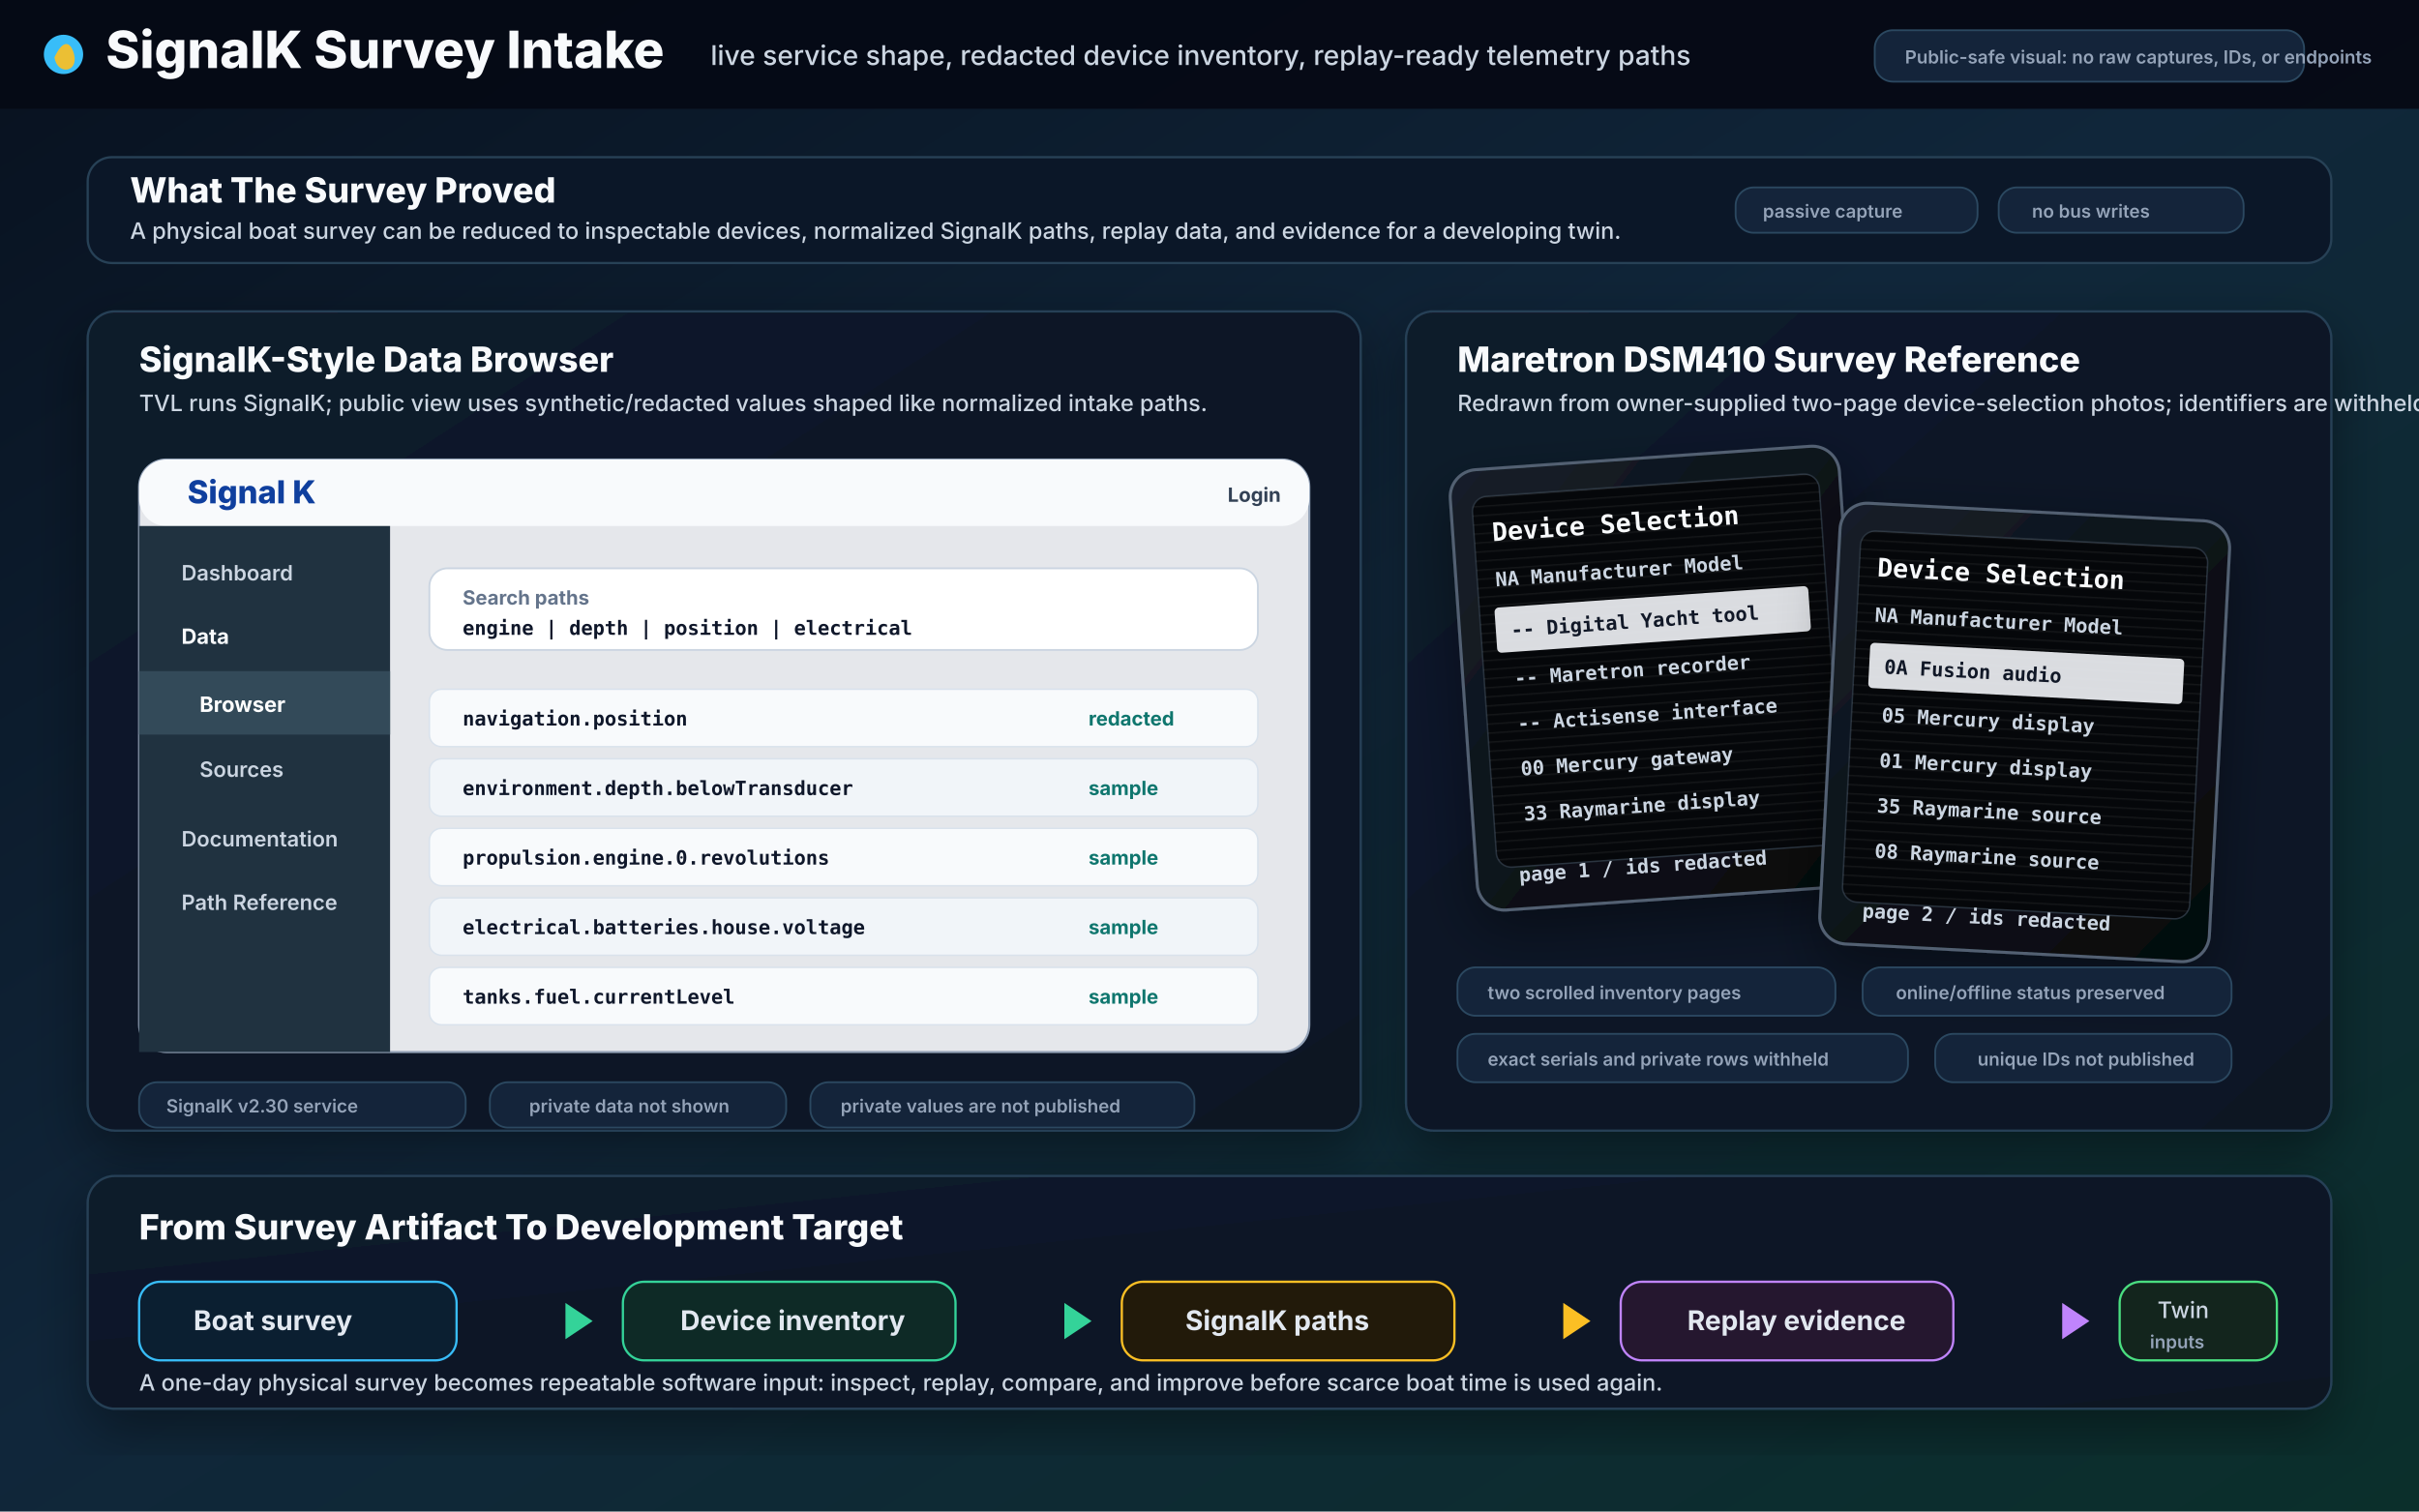
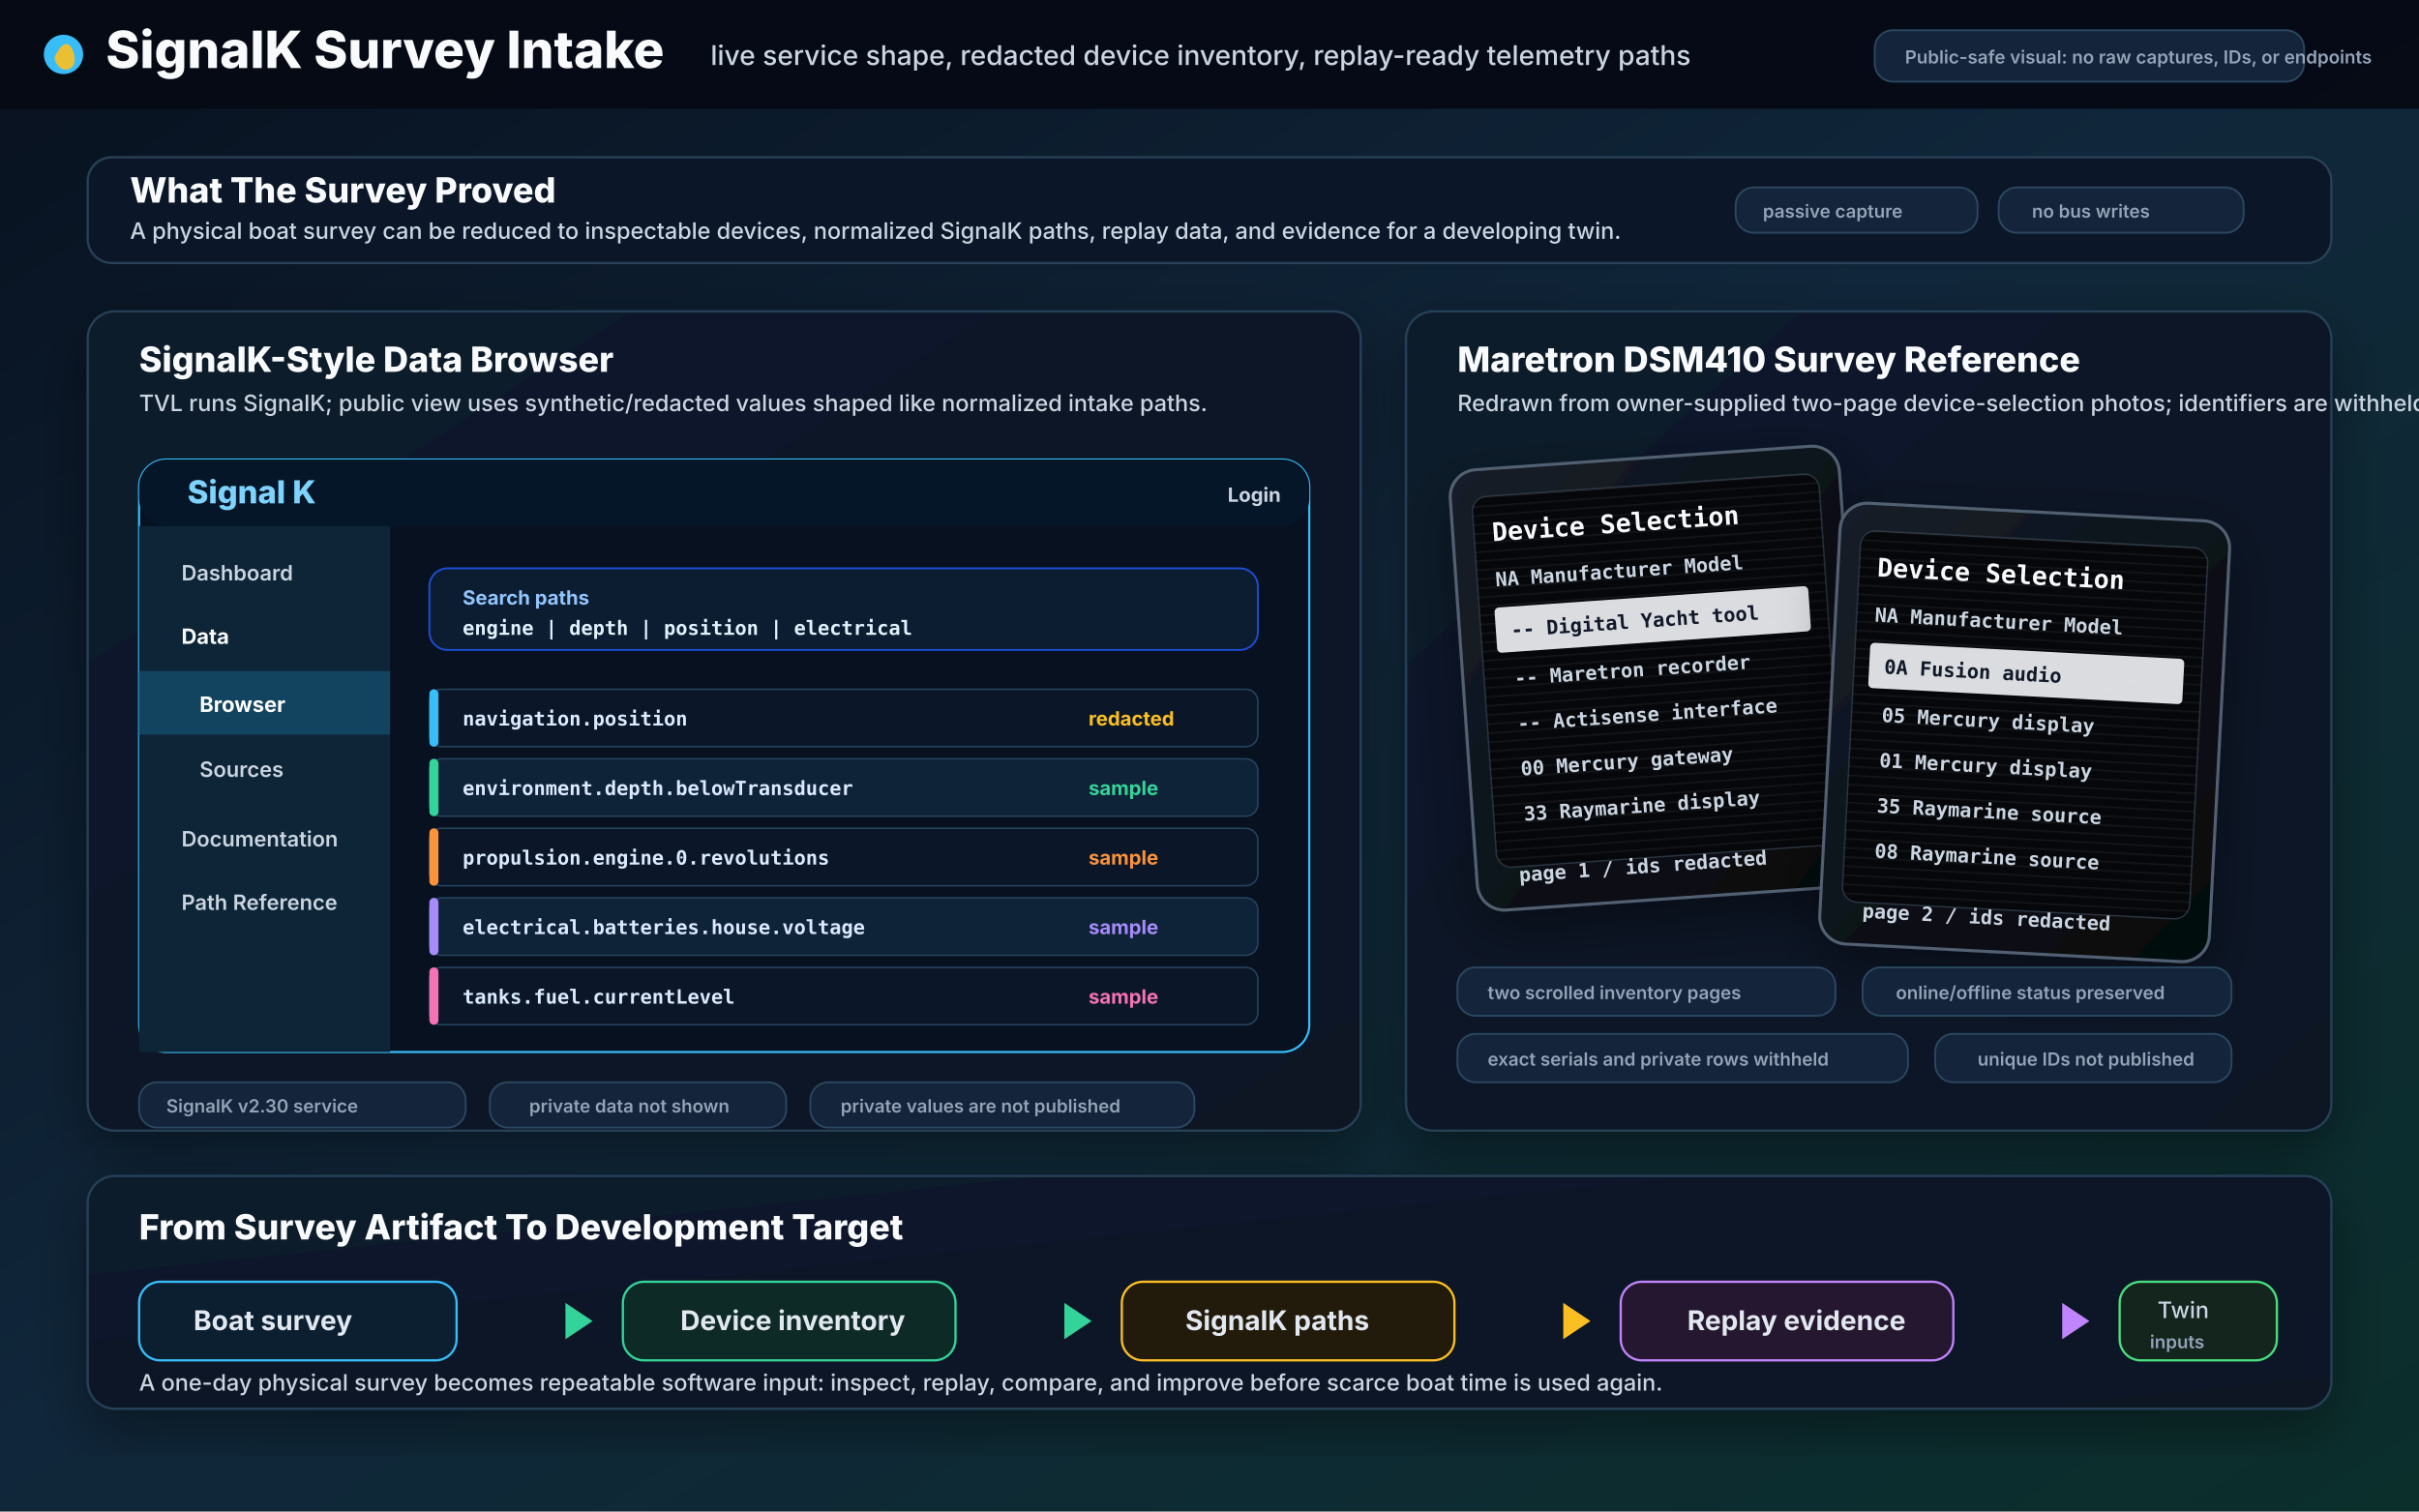
<svg xmlns="http://www.w3.org/2000/svg" width="1600" height="1000" viewBox="0 0 1600 1000" role="img" aria-labelledby="title desc">
  <defs>
    <linearGradient id="page" x1="0" y1="0" x2="1" y2="1">
      <stop offset="0" stop-color="#08111f" />
      <stop offset="0.48" stop-color="#10263a" />
      <stop offset="1" stop-color="#0b2f2b" />
    </linearGradient>
    <linearGradient id="panel" x1="0" y1="0" x2="1" y2="1">
      <stop offset="0" stop-color="#101b2b" />
      <stop offset="1" stop-color="#0b1424" />
    </linearGradient>
    <linearGradient id="screen" x1="0" y1="0" x2="1" y2="1">
      <stop offset="0" stop-color="#16202a" />
      <stop offset="0.55" stop-color="#0c1118" />
      <stop offset="1" stop-color="#05070c" />
    </linearGradient>
    <linearGradient id="signal" x1="0" y1="0" x2="1" y2="0">
      <stop offset="0" stop-color="#38bdf8" />
      <stop offset="0.55" stop-color="#34d399" />
      <stop offset="1" stop-color="#fbbf24" />
    </linearGradient>
    <pattern id="scanlines" width="6" height="6" patternUnits="userSpaceOnUse">
      <rect width="6" height="6" fill="transparent" />
      <rect y="0" width="6" height="1" fill="#ffffff" opacity="0.08" />
    </pattern>
    <filter id="shadow" x="-20%" y="-20%" width="140%" height="140%">
      <feDropShadow dx="0" dy="14" stdDeviation="18" flood-color="#000000" flood-opacity="0.38" />
    </filter>
    <filter id="glow" x="-20%" y="-20%" width="140%" height="140%">
      <feDropShadow dx="0" dy="0" stdDeviation="5" flood-color="#67e8f9" flood-opacity="0.35" />
    </filter>
    <style>
      .title { font: 800 34px -apple-system, BlinkMacSystemFont, "Segoe UI", sans-serif; fill: #f8fafc; letter-spacing: 0; }
      .subtitle { font: 500 18px -apple-system, BlinkMacSystemFont, "Segoe UI", sans-serif; fill: #cbd5e1; letter-spacing: 0; }
      .h { font: 800 23px -apple-system, BlinkMacSystemFont, "Segoe UI", sans-serif; fill: #f8fafc; letter-spacing: 0; }
      .m { font: 700 18px -apple-system, BlinkMacSystemFont, "Segoe UI", sans-serif; fill: #e2e8f0; letter-spacing: 0; }
      .s { font: 500 15px -apple-system, BlinkMacSystemFont, "Segoe UI", sans-serif; fill: #cbd5e1; letter-spacing: 0; }
      .tiny { font: 600 12px -apple-system, BlinkMacSystemFont, "Segoe UI", sans-serif; fill: #94a3b8; letter-spacing: 0; }
      .code { font: 600 13px ui-monospace, SFMono-Regular, Menlo, Consolas, monospace; fill: #dbeafe; letter-spacing: 0; }
      .code-dim { font: 600 12px ui-monospace, SFMono-Regular, Menlo, Consolas, monospace; fill: #93c5fd; letter-spacing: 0; }
      .device { font: 800 15px ui-monospace, SFMono-Regular, Menlo, Consolas, monospace; fill: #f8fafc; letter-spacing: 0; }
      .lcd { font: 800 17px ui-monospace, SFMono-Regular, Menlo, Consolas, monospace; fill: #f8fafc; letter-spacing: 0; }
      .lcd-small { font: 700 13px ui-monospace, SFMono-Regular, Menlo, Consolas, monospace; fill: #cbd5e1; letter-spacing: 0; }
      .panel { fill: url(#panel); stroke: #274156; stroke-width: 1.5; rx: 18; filter: url(#shadow); }
      .chip { fill: #14243a; stroke: #2b4860; stroke-width: 1.2; rx: 12; }
      .row { fill: #0b1626; stroke: #22364c; stroke-width: 1; rx: 8; }
      .row2 { fill: #102338; stroke: #2b4860; stroke-width: 1; rx: 8; }
      .good { fill: #34d399; }
      .warn { fill: #fbbf24; }
      .blue { fill: #38bdf8; }
      .orange { fill: #fb923c; }
      .line { stroke: url(#signal); stroke-width: 5; stroke-linecap: round; }
    </style>
  </defs>
  <rect width="1600" height="1000" fill="url(#page)" />
  <rect x="0" y="0" width="1600" height="72" fill="#050915" opacity="0.96" />
  <circle cx="42" cy="36" r="13" fill="#38bdf8" />
  <path d="M36 38 C42 25 47 28 49 36 C52 48 38 50 36 38 Z" fill="#fbbf24" opacity="0.92" />
  <text x="70" y="45" class="title">SignalK Survey Intake</text>
  <text x="470" y="43" class="subtitle">live service shape, redacted device inventory, replay-ready telemetry paths</text>
  <rect x="1240" y="20" width="284" height="34" class="chip" />
  <text x="1260" y="42" class="tiny">Public-safe visual: no raw captures, IDs, or endpoints</text>
  <rect x="58" y="104" width="1484" height="70" rx="16" fill="#0b1728" stroke="#274156" stroke-width="1.5" />
  <text x="86" y="134" class="h">What The Survey Proved</text>
  <text x="86" y="158" class="s">A physical boat survey can be reduced to inspectable devices, normalized SignalK paths, replay data, and evidence for a developing twin.</text>
  <rect x="1148" y="124" width="160" height="30" class="chip" />
  <text x="1166" y="144" class="tiny">passive capture</text>
  <rect x="1322" y="124" width="162" height="30" class="chip" />
  <text x="1344" y="144" class="tiny">no bus writes</text>
  <rect x="58" y="206" width="842" height="542" class="panel" />
  <text x="92" y="246" class="h">SignalK-Style Data Browser</text>
  <text x="92" y="272" class="s">TVL runs SignalK; public view uses synthetic/redacted values shaped like normalized intake paths.</text>
-   <rect x="92" y="304" width="774" height="392" rx="18" fill="#e5e7eb" stroke="#94a3b8" stroke-width="1.4" />
-   <rect x="92" y="304" width="774" height="44" rx="18" fill="#f8fafc" />
-   <text x="124" y="333" style="font:800 21px -apple-system,BlinkMacSystemFont,'Segoe UI',sans-serif;fill:#0f3f9e;letter-spacing:0">Signal K</text>
-   <text x="812" y="332" style="font:700 13px -apple-system,BlinkMacSystemFont,'Segoe UI',sans-serif;fill:#334155;letter-spacing:0">Login</text>
-   <rect x="92" y="348" width="166" height="348" fill="#203240" />
+   <rect x="92" y="304" width="774" height="392" rx="18" fill="#07111f" stroke="#38bdf8" stroke-width="1.4" />
+   <rect x="92" y="304" width="774" height="44" rx="18" fill="#061629" />
+   <text x="124" y="333" style="font:800 21px -apple-system,BlinkMacSystemFont,'Segoe UI',sans-serif;fill:#7dd3fc;letter-spacing:0">Signal K</text>
+   <text x="812" y="332" style="font:700 13px -apple-system,BlinkMacSystemFont,'Segoe UI',sans-serif;fill:#cbd5e1;letter-spacing:0">Login</text>
+   <rect x="92" y="348" width="166" height="348" fill="#0d2537" />
  <text x="120" y="384" style="font:600 14px -apple-system,BlinkMacSystemFont,'Segoe UI',sans-serif;fill:#cbd5e1;letter-spacing:0">Dashboard</text>
  <text x="120" y="426" style="font:700 14px -apple-system,BlinkMacSystemFont,'Segoe UI',sans-serif;fill:#f8fafc;letter-spacing:0">Data</text>
-   <rect x="92" y="444" width="166" height="42" fill="#334a59" />
+   <rect x="92" y="444" width="166" height="42" fill="#12445f" />
  <text x="132" y="471" style="font:700 14px -apple-system,BlinkMacSystemFont,'Segoe UI',sans-serif;fill:#ffffff;letter-spacing:0">Browser</text>
  <text x="132" y="514" style="font:600 14px -apple-system,BlinkMacSystemFont,'Segoe UI',sans-serif;fill:#cbd5e1;letter-spacing:0">Sources</text>
  <text x="120" y="560" style="font:600 14px -apple-system,BlinkMacSystemFont,'Segoe UI',sans-serif;fill:#cbd5e1;letter-spacing:0">Documentation</text>
  <text x="120" y="602" style="font:600 14px -apple-system,BlinkMacSystemFont,'Segoe UI',sans-serif;fill:#cbd5e1;letter-spacing:0">Path Reference</text>
-   <rect x="284" y="376" width="548" height="54" rx="12" fill="#ffffff" stroke="#cbd5e1" stroke-width="1.2" />
-   <text x="306" y="400" style="font:700 13px -apple-system,BlinkMacSystemFont,'Segoe UI',sans-serif;fill:#64748b;letter-spacing:0">Search paths</text>
-   <text x="306" y="420" style="font:600 13px ui-monospace,SFMono-Regular,Menlo,Consolas,monospace;fill:#0f172a;letter-spacing:0">engine | depth | position | electrical</text>
+   <rect x="284" y="376" width="548" height="54" rx="12" fill="#0c1d31" stroke="#1d4ed8" stroke-width="1.2" />
+   <text x="306" y="400" style="font:700 13px -apple-system,BlinkMacSystemFont,'Segoe UI',sans-serif;fill:#93c5fd;letter-spacing:0">Search paths</text>
+   <text x="306" y="420" style="font:600 13px ui-monospace,SFMono-Regular,Menlo,Consolas,monospace;fill:#e0f2fe;letter-spacing:0">engine | depth | position | electrical</text>
  <g>
-     <rect x="284" y="456" width="548" height="38" rx="8" fill="#f8fafc" stroke="#d9e2ec" />
-     <text x="306" y="480" style="font:700 13px ui-monospace,SFMono-Regular,Menlo,Consolas,monospace;fill:#0f172a;letter-spacing:0">navigation.position</text>
-     <text x="720" y="480" style="font:700 13px -apple-system,BlinkMacSystemFont,'Segoe UI',sans-serif;fill:#0f766e;letter-spacing:0">redacted</text>
-     <rect x="284" y="502" width="548" height="38" rx="8" fill="#f1f5f9" stroke="#d9e2ec" />
-     <text x="306" y="526" style="font:700 13px ui-monospace,SFMono-Regular,Menlo,Consolas,monospace;fill:#0f172a;letter-spacing:0">environment.depth.belowTransducer</text>
-     <text x="720" y="526" style="font:700 13px -apple-system,BlinkMacSystemFont,'Segoe UI',sans-serif;fill:#0f766e;letter-spacing:0">sample</text>
-     <rect x="284" y="548" width="548" height="38" rx="8" fill="#f8fafc" stroke="#d9e2ec" />
-     <text x="306" y="572" style="font:700 13px ui-monospace,SFMono-Regular,Menlo,Consolas,monospace;fill:#0f172a;letter-spacing:0">propulsion.engine.0.revolutions</text>
-     <text x="720" y="572" style="font:700 13px -apple-system,BlinkMacSystemFont,'Segoe UI',sans-serif;fill:#0f766e;letter-spacing:0">sample</text>
-     <rect x="284" y="594" width="548" height="38" rx="8" fill="#f1f5f9" stroke="#d9e2ec" />
-     <text x="306" y="618" style="font:700 13px ui-monospace,SFMono-Regular,Menlo,Consolas,monospace;fill:#0f172a;letter-spacing:0">electrical.batteries.house.voltage</text>
-     <text x="720" y="618" style="font:700 13px -apple-system,BlinkMacSystemFont,'Segoe UI',sans-serif;fill:#0f766e;letter-spacing:0">sample</text>
-     <rect x="284" y="640" width="548" height="38" rx="8" fill="#f8fafc" stroke="#d9e2ec" />
-     <text x="306" y="664" style="font:700 13px ui-monospace,SFMono-Regular,Menlo,Consolas,monospace;fill:#0f172a;letter-spacing:0">tanks.fuel.currentLevel</text>
-     <text x="720" y="664" style="font:700 13px -apple-system,BlinkMacSystemFont,'Segoe UI',sans-serif;fill:#0f766e;letter-spacing:0">sample</text>
+     <rect x="284" y="456" width="548" height="38" rx="8" fill="#0b1728" stroke="#25445f" />
+     <rect x="284" y="456" width="6" height="38" rx="3" fill="#38bdf8" />
+     <text x="306" y="480" style="font:700 13px ui-monospace,SFMono-Regular,Menlo,Consolas,monospace;fill:#dbeafe;letter-spacing:0">navigation.position</text>
+     <text x="720" y="480" style="font:700 13px -apple-system,BlinkMacSystemFont,'Segoe UI',sans-serif;fill:#fbbf24;letter-spacing:0">redacted</text>
+     <rect x="284" y="502" width="548" height="38" rx="8" fill="#0f2338" stroke="#25445f" />
+     <rect x="284" y="502" width="6" height="38" rx="3" fill="#34d399" />
+     <text x="306" y="526" style="font:700 13px ui-monospace,SFMono-Regular,Menlo,Consolas,monospace;fill:#dbeafe;letter-spacing:0">environment.depth.belowTransducer</text>
+     <text x="720" y="526" style="font:700 13px -apple-system,BlinkMacSystemFont,'Segoe UI',sans-serif;fill:#34d399;letter-spacing:0">sample</text>
+     <rect x="284" y="548" width="548" height="38" rx="8" fill="#0b1728" stroke="#25445f" />
+     <rect x="284" y="548" width="6" height="38" rx="3" fill="#fb923c" />
+     <text x="306" y="572" style="font:700 13px ui-monospace,SFMono-Regular,Menlo,Consolas,monospace;fill:#dbeafe;letter-spacing:0">propulsion.engine.0.revolutions</text>
+     <text x="720" y="572" style="font:700 13px -apple-system,BlinkMacSystemFont,'Segoe UI',sans-serif;fill:#fb923c;letter-spacing:0">sample</text>
+     <rect x="284" y="594" width="548" height="38" rx="8" fill="#0f2338" stroke="#25445f" />
+     <rect x="284" y="594" width="6" height="38" rx="3" fill="#a78bfa" />
+     <text x="306" y="618" style="font:700 13px ui-monospace,SFMono-Regular,Menlo,Consolas,monospace;fill:#dbeafe;letter-spacing:0">electrical.batteries.house.voltage</text>
+     <text x="720" y="618" style="font:700 13px -apple-system,BlinkMacSystemFont,'Segoe UI',sans-serif;fill:#a78bfa;letter-spacing:0">sample</text>
+     <rect x="284" y="640" width="548" height="38" rx="8" fill="#0b1728" stroke="#25445f" />
+     <rect x="284" y="640" width="6" height="38" rx="3" fill="#f472b6" />
+     <text x="306" y="664" style="font:700 13px ui-monospace,SFMono-Regular,Menlo,Consolas,monospace;fill:#dbeafe;letter-spacing:0">tanks.fuel.currentLevel</text>
+     <text x="720" y="664" style="font:700 13px -apple-system,BlinkMacSystemFont,'Segoe UI',sans-serif;fill:#f472b6;letter-spacing:0">sample</text>
  </g>
  <rect x="92" y="716" width="216" height="30" class="chip" />
  <text x="110" y="736" class="tiny">SignalK v2.30 service</text>
  <rect x="324" y="716" width="196" height="30" class="chip" />
  <text x="350" y="736" class="tiny">private data not shown</text>
  <rect x="536" y="716" width="254" height="30" class="chip" />
  <text x="556" y="736" class="tiny">private values are not published</text>
  <rect x="930" y="206" width="612" height="542" class="panel" />
  <text x="964" y="246" class="h">Maretron DSM410 Survey Reference</text>
  <text x="964" y="272" class="s">Redrawn from owner-supplied two-page device-selection photos; identifiers are withheld.</text>
  <g transform="translate(958 312) rotate(-4 0 0)">
    <rect x="0" y="0" width="258" height="292" rx="18" fill="url(#screen)" stroke="#526172" stroke-width="2" filter="url(#shadow)" />
    <rect x="14" y="18" width="230" height="246" rx="10" fill="#05070a" stroke="#28323d" />
    <rect x="14" y="18" width="230" height="246" rx="10" fill="url(#scanlines)" opacity="0.75" />
    <text x="26" y="48" class="lcd">Device Selection</text>
    <text x="26" y="78" class="lcd-small">NA  Manufacturer  Model</text>
    <rect x="24" y="92" width="208" height="30" rx="3" fill="#e5e7eb" opacity="0.95" />
    <text x="34" y="112" style="font:800 13px ui-monospace,SFMono-Regular,Menlo,Consolas,monospace;fill:#111827;letter-spacing:0">-- Digital Yacht tool</text>
    <text x="34" y="144" class="lcd-small">-- Maretron recorder</text>
    <text x="34" y="174" class="lcd-small">-- Actisense interface</text>
    <text x="34" y="204" class="lcd-small">00 Mercury gateway</text>
    <text x="34" y="234" class="lcd-small">33 Raymarine display</text>
    <text x="28" y="274" class="lcd-small">page 1 / ids redacted</text>
  </g>
  <g transform="translate(1218 332) rotate(3 0 0)">
    <rect x="0" y="0" width="258" height="292" rx="18" fill="url(#screen)" stroke="#526172" stroke-width="2" filter="url(#shadow)" />
    <rect x="14" y="18" width="230" height="246" rx="10" fill="#05070a" stroke="#28323d" />
    <rect x="14" y="18" width="230" height="246" rx="10" fill="url(#scanlines)" opacity="0.75" />
    <text x="26" y="48" class="lcd">Device Selection</text>
    <text x="26" y="78" class="lcd-small">NA  Manufacturer  Model</text>
    <rect x="24" y="92" width="208" height="30" rx="3" fill="#e5e7eb" opacity="0.95" />
    <text x="34" y="112" style="font:800 13px ui-monospace,SFMono-Regular,Menlo,Consolas,monospace;fill:#111827;letter-spacing:0">0A Fusion audio</text>
    <text x="34" y="144" class="lcd-small">05 Mercury display</text>
    <text x="34" y="174" class="lcd-small">01 Mercury display</text>
    <text x="34" y="204" class="lcd-small">35 Raymarine source</text>
    <text x="34" y="234" class="lcd-small">08 Raymarine source</text>
    <text x="28" y="274" class="lcd-small">page 2 / ids redacted</text>
  </g>
  <rect x="964" y="640" width="250" height="32" class="chip" />
  <text x="984" y="661" class="tiny">two scrolled inventory pages</text>
  <rect x="1232" y="640" width="244" height="32" class="chip" />
  <text x="1254" y="661" class="tiny">online/offline status preserved</text>
  <rect x="964" y="684" width="298" height="32" class="chip" />
  <text x="984" y="705" class="tiny">exact serials and private rows withheld</text>
  <rect x="1280" y="684" width="196" height="32" class="chip" />
  <text x="1308" y="705" class="tiny">unique IDs not published</text>
  <rect x="58" y="778" width="1484" height="154" class="panel" />
  <text x="92" y="820" class="h">From Survey Artifact To Development Target</text>
  <g>
    <rect x="92" y="848" width="210" height="52" rx="14" fill="#0b1f31" stroke="#38bdf8" stroke-width="1.5" />
    <text x="128" y="880" class="m">Boat survey</text>
    <path d="M308 874 L392 874" class="line" />
    <polygon points="392,874 374,862 374,886" fill="#34d399" />
    <rect x="412" y="848" width="220" height="52" rx="14" fill="#0e2a26" stroke="#34d399" stroke-width="1.5" />
    <text x="450" y="880" class="m">Device inventory</text>
    <path d="M638 874 L722 874" class="line" />
    <polygon points="722,874 704,862 704,886" fill="#34d399" />
    <rect x="742" y="848" width="220" height="52" rx="14" fill="#221a0a" stroke="#fbbf24" stroke-width="1.5" />
    <text x="784" y="880" class="m">SignalK paths</text>
    <path d="M968 874 L1052 874" class="line" />
    <polygon points="1052,874 1034,862 1034,886" fill="#fbbf24" />
    <rect x="1072" y="848" width="220" height="52" rx="14" fill="#25172f" stroke="#c084fc" stroke-width="1.5" />
    <text x="1116" y="880" class="m">Replay evidence</text>
    <path d="M1298 874 L1382 874" class="line" />
    <polygon points="1382,874 1364,862 1364,886" fill="#c084fc" />
    <rect x="1402" y="848" width="104" height="52" rx="14" fill="#13251d" stroke="#4ade80" stroke-width="1.5" />
    <text x="1427" y="872" class="s">Twin</text>
    <text x="1422" y="892" class="tiny">inputs</text>
  </g>
  <text x="92" y="920" class="s">A one-day physical survey becomes repeatable software input: inspect, replay, compare, and improve before scarce boat time is used again.</text>
</svg>
